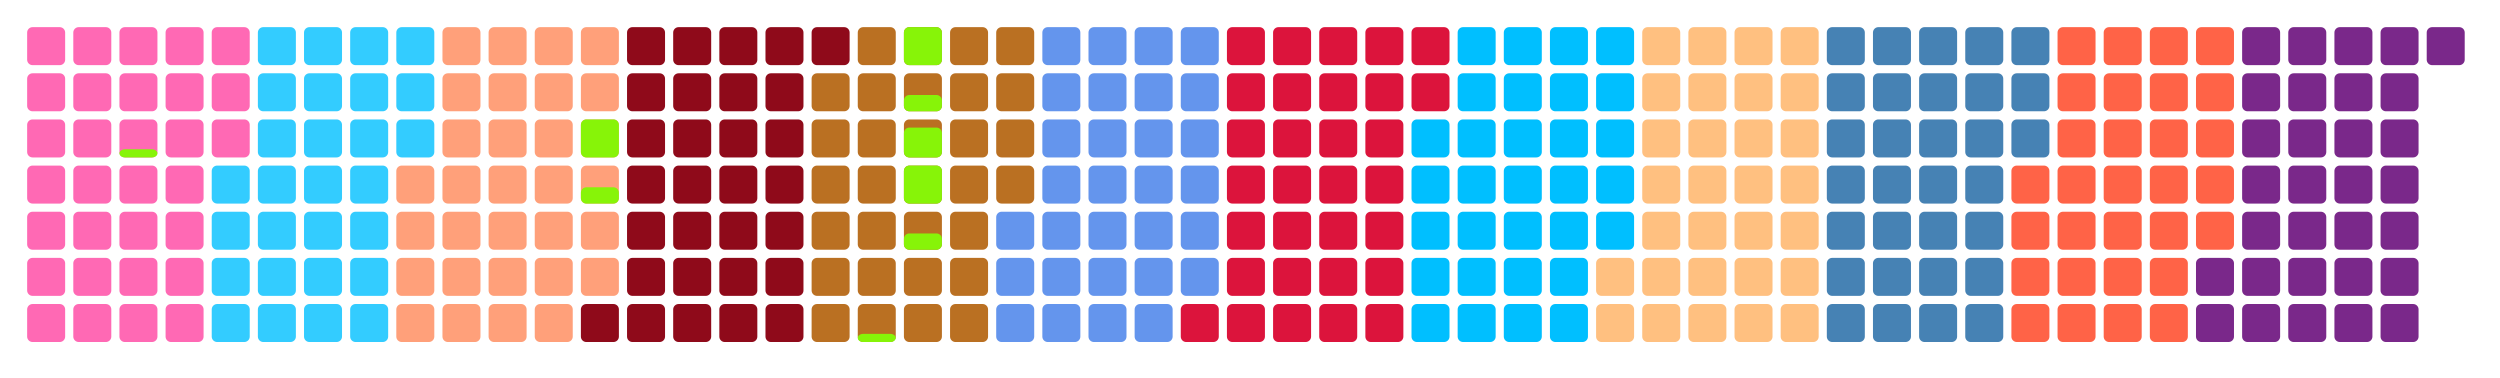
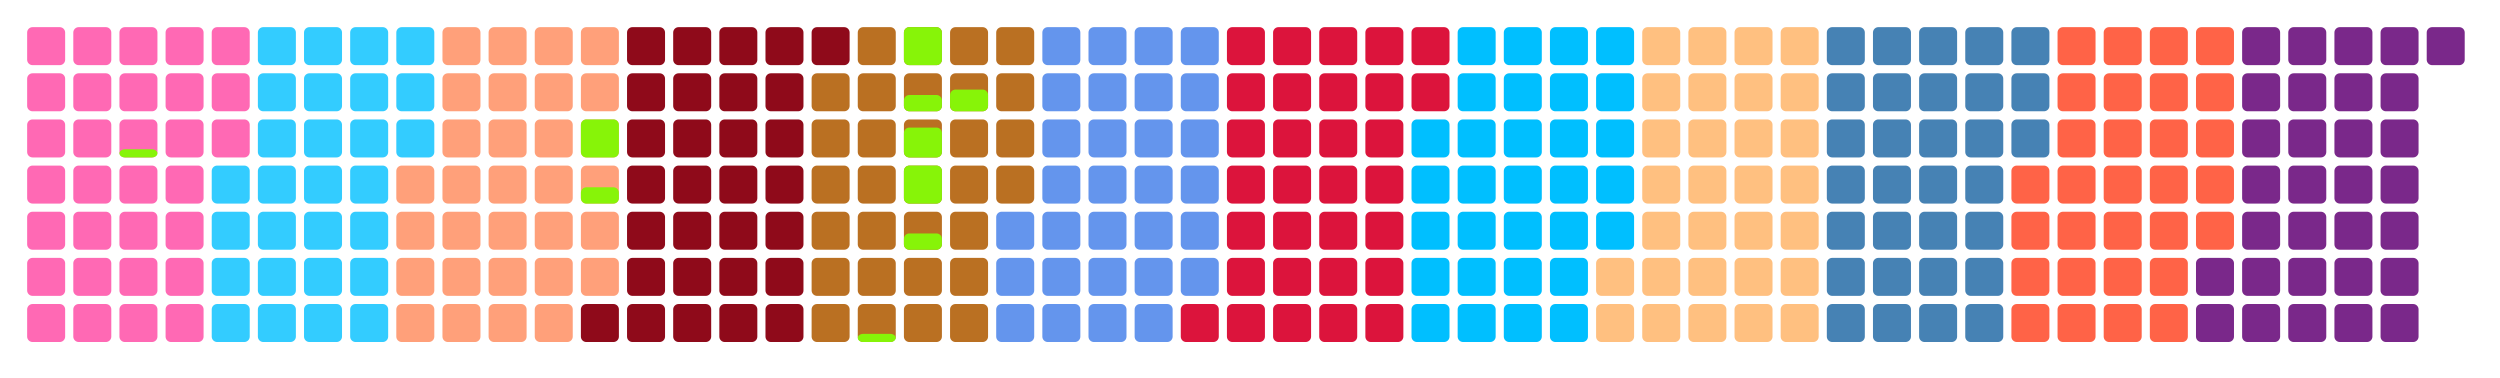
<svg xmlns="http://www.w3.org/2000/svg" width="921" height="139">
  <style>
    /* No background for transparency */
  </style>
  <g>
    <rect x="10" y="10" width="14" height="14" fill="#FF69B4" rx="2" ry="2" />
  </g>
  <g>
    <rect x="10" y="27" width="14" height="14" fill="#FF69B4" rx="2" ry="2" />
  </g>
  <g>
    <rect x="10" y="44" width="14" height="14" fill="#FF69B4" rx="2" ry="2" />
  </g>
  <g>
    <rect x="10" y="61" width="14" height="14" fill="#FF69B4" rx="2" ry="2" />
  </g>
  <g>
    <rect x="10" y="78" width="14" height="14" fill="#FF69B4" rx="2" ry="2" />
  </g>
  <g>
    <rect x="10" y="95" width="14" height="14" fill="#FF69B4" rx="2" ry="2" />
  </g>
  <g>
    <rect x="10" y="112" width="14" height="14" fill="#FF69B4" rx="2" ry="2" />
  </g>
  <g>
    <rect x="27" y="10" width="14" height="14" fill="#FF69B4" rx="2" ry="2" />
  </g>
  <g>
    <rect x="27" y="27" width="14" height="14" fill="#FF69B4" rx="2" ry="2" />
  </g>
  <g>
    <rect x="27" y="44" width="14" height="14" fill="#FF69B4" rx="2" ry="2" />
  </g>
  <g>
    <rect x="27" y="61" width="14" height="14" fill="#FF69B4" rx="2" ry="2" />
  </g>
  <g>
    <rect x="27" y="78" width="14" height="14" fill="#FF69B4" rx="2" ry="2" />
  </g>
  <g>
    <rect x="27" y="95" width="14" height="14" fill="#FF69B4" rx="2" ry="2" />
  </g>
  <g>
    <rect x="27" y="112" width="14" height="14" fill="#FF69B4" rx="2" ry="2" />
  </g>
  <g>
    <rect x="44" y="10" width="14" height="14" fill="#FF69B4" rx="2" ry="2" />
  </g>
  <g>
    <rect x="44" y="27" width="14" height="14" fill="#FF69B4" rx="2" ry="2" />
  </g>
  <g>
    <rect x="44" y="44" width="14" height="14" fill="#FF69B4" rx="2" ry="2" />
    <rect x="44" y="55" width="14" height="3" fill="#87f408" rx="2" ry="2" />
  </g>
  <g>
    <rect x="44" y="61" width="14" height="14" fill="#FF69B4" rx="2" ry="2" />
  </g>
  <g>
    <rect x="44" y="78" width="14" height="14" fill="#FF69B4" rx="2" ry="2" />
  </g>
  <g>
    <rect x="44" y="95" width="14" height="14" fill="#FF69B4" rx="2" ry="2" />
  </g>
  <g>
    <rect x="44" y="112" width="14" height="14" fill="#FF69B4" rx="2" ry="2" />
  </g>
  <g>
    <rect x="61" y="10" width="14" height="14" fill="#FF69B4" rx="2" ry="2" />
  </g>
  <g>
    <rect x="61" y="27" width="14" height="14" fill="#FF69B4" rx="2" ry="2" />
  </g>
  <g>
    <rect x="61" y="44" width="14" height="14" fill="#FF69B4" rx="2" ry="2" />
  </g>
  <g>
    <rect x="61" y="61" width="14" height="14" fill="#FF69B4" rx="2" ry="2" />
  </g>
  <g>
    <rect x="61" y="78" width="14" height="14" fill="#FF69B4" rx="2" ry="2" />
  </g>
  <g>
    <rect x="61" y="95" width="14" height="14" fill="#FF69B4" rx="2" ry="2" />
  </g>
  <g>
    <rect x="61" y="112" width="14" height="14" fill="#FF69B4" rx="2" ry="2" />
  </g>
  <g>
    <rect x="78" y="10" width="14" height="14" fill="#FF69B4" rx="2" ry="2" />
  </g>
  <g>
    <rect x="78" y="27" width="14" height="14" fill="#FF69B4" rx="2" ry="2" />
  </g>
  <g>
    <rect x="78" y="44" width="14" height="14" fill="#FF69B4" rx="2" ry="2" />
  </g>
  <g>
    <rect x="78" y="61" width="14" height="14" fill="#33CCFF" rx="2" ry="2" />
  </g>
  <g>
    <rect x="78" y="78" width="14" height="14" fill="#33CCFF" rx="2" ry="2" />
  </g>
  <g>
    <rect x="78" y="95" width="14" height="14" fill="#33CCFF" rx="2" ry="2" />
  </g>
  <g>
    <rect x="78" y="112" width="14" height="14" fill="#33CCFF" rx="2" ry="2" />
  </g>
  <g>
    <rect x="95" y="10" width="14" height="14" fill="#33CCFF" rx="2" ry="2" />
  </g>
  <g>
    <rect x="95" y="27" width="14" height="14" fill="#33CCFF" rx="2" ry="2" />
  </g>
  <g>
    <rect x="95" y="44" width="14" height="14" fill="#33CCFF" rx="2" ry="2" />
  </g>
  <g>
    <rect x="95" y="61" width="14" height="14" fill="#33CCFF" rx="2" ry="2" />
  </g>
  <g>
    <rect x="95" y="78" width="14" height="14" fill="#33CCFF" rx="2" ry="2" />
  </g>
  <g>
    <rect x="95" y="95" width="14" height="14" fill="#33CCFF" rx="2" ry="2" />
  </g>
  <g>
    <rect x="95" y="112" width="14" height="14" fill="#33CCFF" rx="2" ry="2" />
  </g>
  <g>
    <rect x="112" y="10" width="14" height="14" fill="#33CCFF" rx="2" ry="2" />
  </g>
  <g>
    <rect x="112" y="27" width="14" height="14" fill="#33CCFF" rx="2" ry="2" />
  </g>
  <g>
    <rect x="112" y="44" width="14" height="14" fill="#33CCFF" rx="2" ry="2" />
  </g>
  <g>
    <rect x="112" y="61" width="14" height="14" fill="#33CCFF" rx="2" ry="2" />
  </g>
  <g>
    <rect x="112" y="78" width="14" height="14" fill="#33CCFF" rx="2" ry="2" />
  </g>
  <g>
    <rect x="112" y="95" width="14" height="14" fill="#33CCFF" rx="2" ry="2" />
  </g>
  <g>
    <rect x="112" y="112" width="14" height="14" fill="#33CCFF" rx="2" ry="2" />
  </g>
  <g>
    <rect x="129" y="10" width="14" height="14" fill="#33CCFF" rx="2" ry="2" />
  </g>
  <g>
    <rect x="129" y="27" width="14" height="14" fill="#33CCFF" rx="2" ry="2" />
  </g>
  <g>
    <rect x="129" y="44" width="14" height="14" fill="#33CCFF" rx="2" ry="2" />
  </g>
  <g>
    <rect x="129" y="61" width="14" height="14" fill="#33CCFF" rx="2" ry="2" />
  </g>
  <g>
    <rect x="129" y="78" width="14" height="14" fill="#33CCFF" rx="2" ry="2" />
  </g>
  <g>
    <rect x="129" y="95" width="14" height="14" fill="#33CCFF" rx="2" ry="2" />
  </g>
  <g>
    <rect x="129" y="112" width="14" height="14" fill="#33CCFF" rx="2" ry="2" />
  </g>
  <g>
    <rect x="146" y="10" width="14" height="14" fill="#33CCFF" rx="2" ry="2" />
  </g>
  <g>
    <rect x="146" y="27" width="14" height="14" fill="#33CCFF" rx="2" ry="2" />
  </g>
  <g>
    <rect x="146" y="44" width="14" height="14" fill="#33CCFF" rx="2" ry="2" />
  </g>
  <g>
    <rect x="146" y="61" width="14" height="14" fill="#FFA07A" rx="2" ry="2" />
  </g>
  <g>
    <rect x="146" y="78" width="14" height="14" fill="#FFA07A" rx="2" ry="2" />
  </g>
  <g>
    <rect x="146" y="95" width="14" height="14" fill="#FFA07A" rx="2" ry="2" />
  </g>
  <g>
    <rect x="146" y="112" width="14" height="14" fill="#FFA07A" rx="2" ry="2" />
  </g>
  <g>
    <rect x="163" y="10" width="14" height="14" fill="#FFA07A" rx="2" ry="2" />
  </g>
  <g>
    <rect x="163" y="27" width="14" height="14" fill="#FFA07A" rx="2" ry="2" />
  </g>
  <g>
    <rect x="163" y="44" width="14" height="14" fill="#FFA07A" rx="2" ry="2" />
  </g>
  <g>
    <rect x="163" y="61" width="14" height="14" fill="#FFA07A" rx="2" ry="2" />
  </g>
  <g>
    <rect x="163" y="78" width="14" height="14" fill="#FFA07A" rx="2" ry="2" />
  </g>
  <g>
    <rect x="163" y="95" width="14" height="14" fill="#FFA07A" rx="2" ry="2" />
  </g>
  <g>
    <rect x="163" y="112" width="14" height="14" fill="#FFA07A" rx="2" ry="2" />
  </g>
  <g>
    <rect x="180" y="10" width="14" height="14" fill="#FFA07A" rx="2" ry="2" />
  </g>
  <g>
    <rect x="180" y="27" width="14" height="14" fill="#FFA07A" rx="2" ry="2" />
  </g>
  <g>
    <rect x="180" y="44" width="14" height="14" fill="#FFA07A" rx="2" ry="2" />
  </g>
  <g>
    <rect x="180" y="61" width="14" height="14" fill="#FFA07A" rx="2" ry="2" />
  </g>
  <g>
    <rect x="180" y="78" width="14" height="14" fill="#FFA07A" rx="2" ry="2" />
  </g>
  <g>
    <rect x="180" y="95" width="14" height="14" fill="#FFA07A" rx="2" ry="2" />
  </g>
  <g>
    <rect x="180" y="112" width="14" height="14" fill="#FFA07A" rx="2" ry="2" />
  </g>
  <g>
    <rect x="197" y="10" width="14" height="14" fill="#FFA07A" rx="2" ry="2" />
  </g>
  <g>
    <rect x="197" y="27" width="14" height="14" fill="#FFA07A" rx="2" ry="2" />
  </g>
  <g>
    <rect x="197" y="44" width="14" height="14" fill="#FFA07A" rx="2" ry="2" />
  </g>
  <g>
    <rect x="197" y="61" width="14" height="14" fill="#FFA07A" rx="2" ry="2" />
  </g>
  <g>
    <rect x="197" y="78" width="14" height="14" fill="#FFA07A" rx="2" ry="2" />
  </g>
  <g>
    <rect x="197" y="95" width="14" height="14" fill="#FFA07A" rx="2" ry="2" />
  </g>
  <g>
    <rect x="197" y="112" width="14" height="14" fill="#FFA07A" rx="2" ry="2" />
  </g>
  <g>
    <rect x="214" y="10" width="14" height="14" fill="#FFA07A" rx="2" ry="2" />
  </g>
  <g>
    <rect x="214" y="27" width="14" height="14" fill="#FFA07A" rx="2" ry="2" />
  </g>
  <g>
    <rect x="214" y="44" width="14" height="14" fill="#FFA07A" rx="2" ry="2" />
    <rect x="214" y="44" width="14" height="14" fill="#87f408" rx="2" ry="2" />
  </g>
  <g>
    <rect x="214" y="61" width="14" height="14" fill="#FFA07A" rx="2" ry="2" />
    <rect x="214" y="69" width="14" height="6" fill="#87f408" rx="2" ry="2" />
  </g>
  <g>
    <rect x="214" y="78" width="14" height="14" fill="#FFA07A" rx="2" ry="2" />
  </g>
  <g>
    <rect x="214" y="95" width="14" height="14" fill="#FFA07A" rx="2" ry="2" />
  </g>
  <g>
    <rect x="214" y="112" width="14" height="14" fill="#8F0A1A" rx="2" ry="2" />
  </g>
  <g>
    <rect x="231" y="10" width="14" height="14" fill="#8F0A1A" rx="2" ry="2" />
  </g>
  <g>
    <rect x="231" y="27" width="14" height="14" fill="#8F0A1A" rx="2" ry="2" />
  </g>
  <g>
    <rect x="231" y="44" width="14" height="14" fill="#8F0A1A" rx="2" ry="2" />
  </g>
  <g>
    <rect x="231" y="61" width="14" height="14" fill="#8F0A1A" rx="2" ry="2" />
  </g>
  <g>
    <rect x="231" y="78" width="14" height="14" fill="#8F0A1A" rx="2" ry="2" />
  </g>
  <g>
    <rect x="231" y="95" width="14" height="14" fill="#8F0A1A" rx="2" ry="2" />
  </g>
  <g>
    <rect x="231" y="112" width="14" height="14" fill="#8F0A1A" rx="2" ry="2" />
  </g>
  <g>
    <rect x="248" y="10" width="14" height="14" fill="#8F0A1A" rx="2" ry="2" />
  </g>
  <g>
    <rect x="248" y="27" width="14" height="14" fill="#8F0A1A" rx="2" ry="2" />
  </g>
  <g>
    <rect x="248" y="44" width="14" height="14" fill="#8F0A1A" rx="2" ry="2" />
  </g>
  <g>
    <rect x="248" y="61" width="14" height="14" fill="#8F0A1A" rx="2" ry="2" />
  </g>
  <g>
    <rect x="248" y="78" width="14" height="14" fill="#8F0A1A" rx="2" ry="2" />
  </g>
  <g>
    <rect x="248" y="95" width="14" height="14" fill="#8F0A1A" rx="2" ry="2" />
  </g>
  <g>
    <rect x="248" y="112" width="14" height="14" fill="#8F0A1A" rx="2" ry="2" />
  </g>
  <g>
    <rect x="265" y="10" width="14" height="14" fill="#8F0A1A" rx="2" ry="2" />
  </g>
  <g>
    <rect x="265" y="27" width="14" height="14" fill="#8F0A1A" rx="2" ry="2" />
  </g>
  <g>
    <rect x="265" y="44" width="14" height="14" fill="#8F0A1A" rx="2" ry="2" />
  </g>
  <g>
    <rect x="265" y="61" width="14" height="14" fill="#8F0A1A" rx="2" ry="2" />
  </g>
  <g>
    <rect x="265" y="78" width="14" height="14" fill="#8F0A1A" rx="2" ry="2" />
  </g>
  <g>
    <rect x="265" y="95" width="14" height="14" fill="#8F0A1A" rx="2" ry="2" />
  </g>
  <g>
    <rect x="265" y="112" width="14" height="14" fill="#8F0A1A" rx="2" ry="2" />
  </g>
  <g>
    <rect x="282" y="10" width="14" height="14" fill="#8F0A1A" rx="2" ry="2" />
  </g>
  <g>
    <rect x="282" y="27" width="14" height="14" fill="#8F0A1A" rx="2" ry="2" />
  </g>
  <g>
    <rect x="282" y="44" width="14" height="14" fill="#8F0A1A" rx="2" ry="2" />
  </g>
  <g>
    <rect x="282" y="61" width="14" height="14" fill="#8F0A1A" rx="2" ry="2" />
  </g>
  <g>
    <rect x="282" y="78" width="14" height="14" fill="#8F0A1A" rx="2" ry="2" />
  </g>
  <g>
    <rect x="282" y="95" width="14" height="14" fill="#8F0A1A" rx="2" ry="2" />
  </g>
  <g>
    <rect x="282" y="112" width="14" height="14" fill="#8F0A1A" rx="2" ry="2" />
  </g>
  <g>
    <rect x="299" y="10" width="14" height="14" fill="#8F0A1A" rx="2" ry="2" />
  </g>
  <g>
    <rect x="299" y="27" width="14" height="14" fill="#ba7022" rx="2" ry="2" />
  </g>
  <g>
    <rect x="299" y="44" width="14" height="14" fill="#ba7022" rx="2" ry="2" />
  </g>
  <g>
    <rect x="299" y="61" width="14" height="14" fill="#ba7022" rx="2" ry="2" />
  </g>
  <g>
    <rect x="299" y="78" width="14" height="14" fill="#ba7022" rx="2" ry="2" />
  </g>
  <g>
    <rect x="299" y="95" width="14" height="14" fill="#ba7022" rx="2" ry="2" />
  </g>
  <g>
    <rect x="299" y="112" width="14" height="14" fill="#ba7022" rx="2" ry="2" />
  </g>
  <g>
    <rect x="316" y="10" width="14" height="14" fill="#ba7022" rx="2" ry="2" />
  </g>
  <g>
    <rect x="316" y="27" width="14" height="14" fill="#ba7022" rx="2" ry="2" />
  </g>
  <g>
    <rect x="316" y="44" width="14" height="14" fill="#ba7022" rx="2" ry="2" />
  </g>
  <g>
    <rect x="316" y="61" width="14" height="14" fill="#ba7022" rx="2" ry="2" />
  </g>
  <g>
    <rect x="316" y="78" width="14" height="14" fill="#ba7022" rx="2" ry="2" />
  </g>
  <g>
    <rect x="316" y="95" width="14" height="14" fill="#ba7022" rx="2" ry="2" />
  </g>
  <g>
    <rect x="316" y="112" width="14" height="14" fill="#ba7022" rx="2" ry="2" />
    <rect x="316" y="123" width="14" height="3" fill="#87f408" rx="2" ry="2" />
  </g>
  <g>
    <rect x="333" y="10" width="14" height="14" fill="#ba7022" rx="2" ry="2" />
    <rect x="333" y="10" width="14" height="14" fill="#87f408" rx="2" ry="2" />
  </g>
  <g>
    <rect x="333" y="27" width="14" height="14" fill="#ba7022" rx="2" ry="2" />
    <rect x="333" y="35" width="14" height="6" fill="#87f408" rx="2" ry="2" />
  </g>
  <g>
    <rect x="333" y="44" width="14" height="14" fill="#ba7022" rx="2" ry="2" />
    <rect x="333" y="47" width="14" height="11" fill="#87f408" rx="2" ry="2" />
  </g>
  <g>
    <rect x="333" y="61" width="14" height="14" fill="#ba7022" rx="2" ry="2" />
    <rect x="333" y="61" width="14" height="14" fill="#87f408" rx="2" ry="2" />
  </g>
  <g>
    <rect x="333" y="78" width="14" height="14" fill="#ba7022" rx="2" ry="2" />
    <rect x="333" y="86" width="14" height="6" fill="#87f408" rx="2" ry="2" />
  </g>
  <g>
    <rect x="333" y="95" width="14" height="14" fill="#ba7022" rx="2" ry="2" />
  </g>
  <g>
    <rect x="333" y="112" width="14" height="14" fill="#ba7022" rx="2" ry="2" />
  </g>
  <g>
    <rect x="350" y="10" width="14" height="14" fill="#ba7022" rx="2" ry="2" />
  </g>
  <g>
    <rect x="350" y="27" width="14" height="14" fill="#ba7022" rx="2" ry="2" />
+     <rect x="350" y="33" width="14" height="8" fill="#87f408" rx="2" ry="2" />
  </g>
  <g>
    <rect x="350" y="44" width="14" height="14" fill="#ba7022" rx="2" ry="2" />
  </g>
  <g>
    <rect x="350" y="61" width="14" height="14" fill="#ba7022" rx="2" ry="2" />
  </g>
  <g>
    <rect x="350" y="78" width="14" height="14" fill="#ba7022" rx="2" ry="2" />
  </g>
  <g>
    <rect x="350" y="95" width="14" height="14" fill="#ba7022" rx="2" ry="2" />
  </g>
  <g>
    <rect x="350" y="112" width="14" height="14" fill="#ba7022" rx="2" ry="2" />
  </g>
  <g>
    <rect x="367" y="10" width="14" height="14" fill="#ba7022" rx="2" ry="2" />
  </g>
  <g>
    <rect x="367" y="27" width="14" height="14" fill="#ba7022" rx="2" ry="2" />
  </g>
  <g>
    <rect x="367" y="44" width="14" height="14" fill="#ba7022" rx="2" ry="2" />
  </g>
  <g>
    <rect x="367" y="61" width="14" height="14" fill="#ba7022" rx="2" ry="2" />
  </g>
  <g>
    <rect x="367" y="78" width="14" height="14" fill="#6495ED" rx="2" ry="2" />
  </g>
  <g>
    <rect x="367" y="95" width="14" height="14" fill="#6495ED" rx="2" ry="2" />
  </g>
  <g>
    <rect x="367" y="112" width="14" height="14" fill="#6495ED" rx="2" ry="2" />
  </g>
  <g>
    <rect x="384" y="10" width="14" height="14" fill="#6495ED" rx="2" ry="2" />
  </g>
  <g>
    <rect x="384" y="27" width="14" height="14" fill="#6495ED" rx="2" ry="2" />
  </g>
  <g>
    <rect x="384" y="44" width="14" height="14" fill="#6495ED" rx="2" ry="2" />
  </g>
  <g>
    <rect x="384" y="61" width="14" height="14" fill="#6495ED" rx="2" ry="2" />
  </g>
  <g>
    <rect x="384" y="78" width="14" height="14" fill="#6495ED" rx="2" ry="2" />
  </g>
  <g>
    <rect x="384" y="95" width="14" height="14" fill="#6495ED" rx="2" ry="2" />
  </g>
  <g>
    <rect x="384" y="112" width="14" height="14" fill="#6495ED" rx="2" ry="2" />
  </g>
  <g>
    <rect x="401" y="10" width="14" height="14" fill="#6495ED" rx="2" ry="2" />
  </g>
  <g>
    <rect x="401" y="27" width="14" height="14" fill="#6495ED" rx="2" ry="2" />
  </g>
  <g>
    <rect x="401" y="44" width="14" height="14" fill="#6495ED" rx="2" ry="2" />
  </g>
  <g>
    <rect x="401" y="61" width="14" height="14" fill="#6495ED" rx="2" ry="2" />
  </g>
  <g>
    <rect x="401" y="78" width="14" height="14" fill="#6495ED" rx="2" ry="2" />
  </g>
  <g>
    <rect x="401" y="95" width="14" height="14" fill="#6495ED" rx="2" ry="2" />
  </g>
  <g>
    <rect x="401" y="112" width="14" height="14" fill="#6495ED" rx="2" ry="2" />
  </g>
  <g>
    <rect x="418" y="10" width="14" height="14" fill="#6495ED" rx="2" ry="2" />
  </g>
  <g>
    <rect x="418" y="27" width="14" height="14" fill="#6495ED" rx="2" ry="2" />
  </g>
  <g>
    <rect x="418" y="44" width="14" height="14" fill="#6495ED" rx="2" ry="2" />
  </g>
  <g>
    <rect x="418" y="61" width="14" height="14" fill="#6495ED" rx="2" ry="2" />
  </g>
  <g>
    <rect x="418" y="78" width="14" height="14" fill="#6495ED" rx="2" ry="2" />
  </g>
  <g>
    <rect x="418" y="95" width="14" height="14" fill="#6495ED" rx="2" ry="2" />
  </g>
  <g>
    <rect x="418" y="112" width="14" height="14" fill="#6495ED" rx="2" ry="2" />
  </g>
  <g>
    <rect x="435" y="10" width="14" height="14" fill="#6495ED" rx="2" ry="2" />
  </g>
  <g>
    <rect x="435" y="27" width="14" height="14" fill="#6495ED" rx="2" ry="2" />
  </g>
  <g>
    <rect x="435" y="44" width="14" height="14" fill="#6495ED" rx="2" ry="2" />
  </g>
  <g>
    <rect x="435" y="61" width="14" height="14" fill="#6495ED" rx="2" ry="2" />
  </g>
  <g>
    <rect x="435" y="78" width="14" height="14" fill="#6495ED" rx="2" ry="2" />
  </g>
  <g>
    <rect x="435" y="95" width="14" height="14" fill="#6495ED" rx="2" ry="2" />
  </g>
  <g>
    <rect x="435" y="112" width="14" height="14" fill="#DC143C" rx="2" ry="2" />
  </g>
  <g>
    <rect x="452" y="10" width="14" height="14" fill="#DC143C" rx="2" ry="2" />
  </g>
  <g>
    <rect x="452" y="27" width="14" height="14" fill="#DC143C" rx="2" ry="2" />
  </g>
  <g>
    <rect x="452" y="44" width="14" height="14" fill="#DC143C" rx="2" ry="2" />
  </g>
  <g>
    <rect x="452" y="61" width="14" height="14" fill="#DC143C" rx="2" ry="2" />
  </g>
  <g>
    <rect x="452" y="78" width="14" height="14" fill="#DC143C" rx="2" ry="2" />
  </g>
  <g>
    <rect x="452" y="95" width="14" height="14" fill="#DC143C" rx="2" ry="2" />
  </g>
  <g>
    <rect x="452" y="112" width="14" height="14" fill="#DC143C" rx="2" ry="2" />
  </g>
  <g>
    <rect x="469" y="10" width="14" height="14" fill="#DC143C" rx="2" ry="2" />
  </g>
  <g>
    <rect x="469" y="27" width="14" height="14" fill="#DC143C" rx="2" ry="2" />
  </g>
  <g>
    <rect x="469" y="44" width="14" height="14" fill="#DC143C" rx="2" ry="2" />
  </g>
  <g>
    <rect x="469" y="61" width="14" height="14" fill="#DC143C" rx="2" ry="2" />
  </g>
  <g>
    <rect x="469" y="78" width="14" height="14" fill="#DC143C" rx="2" ry="2" />
  </g>
  <g>
    <rect x="469" y="95" width="14" height="14" fill="#DC143C" rx="2" ry="2" />
  </g>
  <g>
    <rect x="469" y="112" width="14" height="14" fill="#DC143C" rx="2" ry="2" />
  </g>
  <g>
    <rect x="486" y="10" width="14" height="14" fill="#DC143C" rx="2" ry="2" />
  </g>
  <g>
    <rect x="486" y="27" width="14" height="14" fill="#DC143C" rx="2" ry="2" />
  </g>
  <g>
    <rect x="486" y="44" width="14" height="14" fill="#DC143C" rx="2" ry="2" />
  </g>
  <g>
    <rect x="486" y="61" width="14" height="14" fill="#DC143C" rx="2" ry="2" />
  </g>
  <g>
    <rect x="486" y="78" width="14" height="14" fill="#DC143C" rx="2" ry="2" />
  </g>
  <g>
    <rect x="486" y="95" width="14" height="14" fill="#DC143C" rx="2" ry="2" />
  </g>
  <g>
    <rect x="486" y="112" width="14" height="14" fill="#DC143C" rx="2" ry="2" />
  </g>
  <g>
    <rect x="503" y="10" width="14" height="14" fill="#DC143C" rx="2" ry="2" />
  </g>
  <g>
    <rect x="503" y="27" width="14" height="14" fill="#DC143C" rx="2" ry="2" />
  </g>
  <g>
    <rect x="503" y="44" width="14" height="14" fill="#DC143C" rx="2" ry="2" />
  </g>
  <g>
    <rect x="503" y="61" width="14" height="14" fill="#DC143C" rx="2" ry="2" />
  </g>
  <g>
    <rect x="503" y="78" width="14" height="14" fill="#DC143C" rx="2" ry="2" />
  </g>
  <g>
    <rect x="503" y="95" width="14" height="14" fill="#DC143C" rx="2" ry="2" />
  </g>
  <g>
    <rect x="503" y="112" width="14" height="14" fill="#DC143C" rx="2" ry="2" />
  </g>
  <g>
    <rect x="520" y="10" width="14" height="14" fill="#DC143C" rx="2" ry="2" />
  </g>
  <g>
    <rect x="520" y="27" width="14" height="14" fill="#DC143C" rx="2" ry="2" />
  </g>
  <g>
    <rect x="520" y="44" width="14" height="14" fill="#00BFFF" rx="2" ry="2" />
  </g>
  <g>
    <rect x="520" y="61" width="14" height="14" fill="#00BFFF" rx="2" ry="2" />
  </g>
  <g>
    <rect x="520" y="78" width="14" height="14" fill="#00BFFF" rx="2" ry="2" />
  </g>
  <g>
    <rect x="520" y="95" width="14" height="14" fill="#00BFFF" rx="2" ry="2" />
  </g>
  <g>
    <rect x="520" y="112" width="14" height="14" fill="#00BFFF" rx="2" ry="2" />
  </g>
  <g>
    <rect x="537" y="10" width="14" height="14" fill="#00BFFF" rx="2" ry="2" />
  </g>
  <g>
    <rect x="537" y="27" width="14" height="14" fill="#00BFFF" rx="2" ry="2" />
  </g>
  <g>
    <rect x="537" y="44" width="14" height="14" fill="#00BFFF" rx="2" ry="2" />
  </g>
  <g>
    <rect x="537" y="61" width="14" height="14" fill="#00BFFF" rx="2" ry="2" />
  </g>
  <g>
    <rect x="537" y="78" width="14" height="14" fill="#00BFFF" rx="2" ry="2" />
  </g>
  <g>
    <rect x="537" y="95" width="14" height="14" fill="#00BFFF" rx="2" ry="2" />
  </g>
  <g>
    <rect x="537" y="112" width="14" height="14" fill="#00BFFF" rx="2" ry="2" />
  </g>
  <g>
    <rect x="554" y="10" width="14" height="14" fill="#00BFFF" rx="2" ry="2" />
  </g>
  <g>
    <rect x="554" y="27" width="14" height="14" fill="#00BFFF" rx="2" ry="2" />
  </g>
  <g>
    <rect x="554" y="44" width="14" height="14" fill="#00BFFF" rx="2" ry="2" />
  </g>
  <g>
    <rect x="554" y="61" width="14" height="14" fill="#00BFFF" rx="2" ry="2" />
  </g>
  <g>
    <rect x="554" y="78" width="14" height="14" fill="#00BFFF" rx="2" ry="2" />
  </g>
  <g>
    <rect x="554" y="95" width="14" height="14" fill="#00BFFF" rx="2" ry="2" />
  </g>
  <g>
    <rect x="554" y="112" width="14" height="14" fill="#00BFFF" rx="2" ry="2" />
  </g>
  <g>
    <rect x="571" y="10" width="14" height="14" fill="#00BFFF" rx="2" ry="2" />
  </g>
  <g>
    <rect x="571" y="27" width="14" height="14" fill="#00BFFF" rx="2" ry="2" />
  </g>
  <g>
    <rect x="571" y="44" width="14" height="14" fill="#00BFFF" rx="2" ry="2" />
  </g>
  <g>
    <rect x="571" y="61" width="14" height="14" fill="#00BFFF" rx="2" ry="2" />
  </g>
  <g>
    <rect x="571" y="78" width="14" height="14" fill="#00BFFF" rx="2" ry="2" />
  </g>
  <g>
    <rect x="571" y="95" width="14" height="14" fill="#00BFFF" rx="2" ry="2" />
  </g>
  <g>
    <rect x="571" y="112" width="14" height="14" fill="#00BFFF" rx="2" ry="2" />
  </g>
  <g>
    <rect x="588" y="10" width="14" height="14" fill="#00BFFF" rx="2" ry="2" />
  </g>
  <g>
    <rect x="588" y="27" width="14" height="14" fill="#00BFFF" rx="2" ry="2" />
  </g>
  <g>
    <rect x="588" y="44" width="14" height="14" fill="#00BFFF" rx="2" ry="2" />
  </g>
  <g>
    <rect x="588" y="61" width="14" height="14" fill="#00BFFF" rx="2" ry="2" />
  </g>
  <g>
    <rect x="588" y="78" width="14" height="14" fill="#00BFFF" rx="2" ry="2" />
  </g>
  <g>
    <rect x="588" y="95" width="14" height="14" fill="#FFC080" rx="2" ry="2" />
  </g>
  <g>
    <rect x="588" y="112" width="14" height="14" fill="#FFC080" rx="2" ry="2" />
  </g>
  <g>
    <rect x="605" y="10" width="14" height="14" fill="#FFC080" rx="2" ry="2" />
  </g>
  <g>
    <rect x="605" y="27" width="14" height="14" fill="#FFC080" rx="2" ry="2" />
  </g>
  <g>
    <rect x="605" y="44" width="14" height="14" fill="#FFC080" rx="2" ry="2" />
  </g>
  <g>
    <rect x="605" y="61" width="14" height="14" fill="#FFC080" rx="2" ry="2" />
  </g>
  <g>
    <rect x="605" y="78" width="14" height="14" fill="#FFC080" rx="2" ry="2" />
  </g>
  <g>
    <rect x="605" y="95" width="14" height="14" fill="#FFC080" rx="2" ry="2" />
  </g>
  <g>
    <rect x="605" y="112" width="14" height="14" fill="#FFC080" rx="2" ry="2" />
  </g>
  <g>
    <rect x="622" y="10" width="14" height="14" fill="#FFC080" rx="2" ry="2" />
  </g>
  <g>
    <rect x="622" y="27" width="14" height="14" fill="#FFC080" rx="2" ry="2" />
  </g>
  <g>
    <rect x="622" y="44" width="14" height="14" fill="#FFC080" rx="2" ry="2" />
  </g>
  <g>
    <rect x="622" y="61" width="14" height="14" fill="#FFC080" rx="2" ry="2" />
  </g>
  <g>
    <rect x="622" y="78" width="14" height="14" fill="#FFC080" rx="2" ry="2" />
  </g>
  <g>
    <rect x="622" y="95" width="14" height="14" fill="#FFC080" rx="2" ry="2" />
  </g>
  <g>
    <rect x="622" y="112" width="14" height="14" fill="#FFC080" rx="2" ry="2" />
  </g>
  <g>
    <rect x="639" y="10" width="14" height="14" fill="#FFC080" rx="2" ry="2" />
  </g>
  <g>
    <rect x="639" y="27" width="14" height="14" fill="#FFC080" rx="2" ry="2" />
  </g>
  <g>
    <rect x="639" y="44" width="14" height="14" fill="#FFC080" rx="2" ry="2" />
  </g>
  <g>
    <rect x="639" y="61" width="14" height="14" fill="#FFC080" rx="2" ry="2" />
  </g>
  <g>
    <rect x="639" y="78" width="14" height="14" fill="#FFC080" rx="2" ry="2" />
  </g>
  <g>
    <rect x="639" y="95" width="14" height="14" fill="#FFC080" rx="2" ry="2" />
  </g>
  <g>
    <rect x="639" y="112" width="14" height="14" fill="#FFC080" rx="2" ry="2" />
  </g>
  <g>
    <rect x="656" y="10" width="14" height="14" fill="#FFC080" rx="2" ry="2" />
  </g>
  <g>
    <rect x="656" y="27" width="14" height="14" fill="#FFC080" rx="2" ry="2" />
  </g>
  <g>
    <rect x="656" y="44" width="14" height="14" fill="#FFC080" rx="2" ry="2" />
  </g>
  <g>
    <rect x="656" y="61" width="14" height="14" fill="#FFC080" rx="2" ry="2" />
  </g>
  <g>
    <rect x="656" y="78" width="14" height="14" fill="#FFC080" rx="2" ry="2" />
  </g>
  <g>
    <rect x="656" y="95" width="14" height="14" fill="#FFC080" rx="2" ry="2" />
  </g>
  <g>
    <rect x="656" y="112" width="14" height="14" fill="#FFC080" rx="2" ry="2" />
  </g>
  <g>
    <rect x="673" y="10" width="14" height="14" fill="#4682B4" rx="2" ry="2" />
  </g>
  <g>
    <rect x="673" y="27" width="14" height="14" fill="#4682B4" rx="2" ry="2" />
  </g>
  <g>
    <rect x="673" y="44" width="14" height="14" fill="#4682B4" rx="2" ry="2" />
  </g>
  <g>
    <rect x="673" y="61" width="14" height="14" fill="#4682B4" rx="2" ry="2" />
  </g>
  <g>
    <rect x="673" y="78" width="14" height="14" fill="#4682B4" rx="2" ry="2" />
  </g>
  <g>
    <rect x="673" y="95" width="14" height="14" fill="#4682B4" rx="2" ry="2" />
  </g>
  <g>
    <rect x="673" y="112" width="14" height="14" fill="#4682B4" rx="2" ry="2" />
  </g>
  <g>
    <rect x="690" y="10" width="14" height="14" fill="#4682B4" rx="2" ry="2" />
  </g>
  <g>
    <rect x="690" y="27" width="14" height="14" fill="#4682B4" rx="2" ry="2" />
  </g>
  <g>
    <rect x="690" y="44" width="14" height="14" fill="#4682B4" rx="2" ry="2" />
  </g>
  <g>
    <rect x="690" y="61" width="14" height="14" fill="#4682B4" rx="2" ry="2" />
  </g>
  <g>
    <rect x="690" y="78" width="14" height="14" fill="#4682B4" rx="2" ry="2" />
  </g>
  <g>
    <rect x="690" y="95" width="14" height="14" fill="#4682B4" rx="2" ry="2" />
  </g>
  <g>
    <rect x="690" y="112" width="14" height="14" fill="#4682B4" rx="2" ry="2" />
  </g>
  <g>
    <rect x="707" y="10" width="14" height="14" fill="#4682B4" rx="2" ry="2" />
  </g>
  <g>
    <rect x="707" y="27" width="14" height="14" fill="#4682B4" rx="2" ry="2" />
  </g>
  <g>
    <rect x="707" y="44" width="14" height="14" fill="#4682B4" rx="2" ry="2" />
  </g>
  <g>
    <rect x="707" y="61" width="14" height="14" fill="#4682B4" rx="2" ry="2" />
  </g>
  <g>
    <rect x="707" y="78" width="14" height="14" fill="#4682B4" rx="2" ry="2" />
  </g>
  <g>
    <rect x="707" y="95" width="14" height="14" fill="#4682B4" rx="2" ry="2" />
  </g>
  <g>
    <rect x="707" y="112" width="14" height="14" fill="#4682B4" rx="2" ry="2" />
  </g>
  <g>
    <rect x="724" y="10" width="14" height="14" fill="#4682B4" rx="2" ry="2" />
  </g>
  <g>
    <rect x="724" y="27" width="14" height="14" fill="#4682B4" rx="2" ry="2" />
  </g>
  <g>
    <rect x="724" y="44" width="14" height="14" fill="#4682B4" rx="2" ry="2" />
  </g>
  <g>
    <rect x="724" y="61" width="14" height="14" fill="#4682B4" rx="2" ry="2" />
  </g>
  <g>
    <rect x="724" y="78" width="14" height="14" fill="#4682B4" rx="2" ry="2" />
  </g>
  <g>
    <rect x="724" y="95" width="14" height="14" fill="#4682B4" rx="2" ry="2" />
  </g>
  <g>
    <rect x="724" y="112" width="14" height="14" fill="#4682B4" rx="2" ry="2" />
  </g>
  <g>
    <rect x="741" y="10" width="14" height="14" fill="#4682B4" rx="2" ry="2" />
  </g>
  <g>
    <rect x="741" y="27" width="14" height="14" fill="#4682B4" rx="2" ry="2" />
  </g>
  <g>
    <rect x="741" y="44" width="14" height="14" fill="#4682B4" rx="2" ry="2" />
  </g>
  <g>
    <rect x="741" y="61" width="14" height="14" fill="#FF6347" rx="2" ry="2" />
  </g>
  <g>
    <rect x="741" y="78" width="14" height="14" fill="#FF6347" rx="2" ry="2" />
  </g>
  <g>
    <rect x="741" y="95" width="14" height="14" fill="#FF6347" rx="2" ry="2" />
  </g>
  <g>
    <rect x="741" y="112" width="14" height="14" fill="#FF6347" rx="2" ry="2" />
  </g>
  <g>
    <rect x="758" y="10" width="14" height="14" fill="#FF6347" rx="2" ry="2" />
  </g>
  <g>
    <rect x="758" y="27" width="14" height="14" fill="#FF6347" rx="2" ry="2" />
  </g>
  <g>
    <rect x="758" y="44" width="14" height="14" fill="#FF6347" rx="2" ry="2" />
  </g>
  <g>
    <rect x="758" y="61" width="14" height="14" fill="#FF6347" rx="2" ry="2" />
  </g>
  <g>
    <rect x="758" y="78" width="14" height="14" fill="#FF6347" rx="2" ry="2" />
  </g>
  <g>
    <rect x="758" y="95" width="14" height="14" fill="#FF6347" rx="2" ry="2" />
  </g>
  <g>
    <rect x="758" y="112" width="14" height="14" fill="#FF6347" rx="2" ry="2" />
  </g>
  <g>
    <rect x="775" y="10" width="14" height="14" fill="#FF6347" rx="2" ry="2" />
  </g>
  <g>
    <rect x="775" y="27" width="14" height="14" fill="#FF6347" rx="2" ry="2" />
  </g>
  <g>
    <rect x="775" y="44" width="14" height="14" fill="#FF6347" rx="2" ry="2" />
  </g>
  <g>
    <rect x="775" y="61" width="14" height="14" fill="#FF6347" rx="2" ry="2" />
  </g>
  <g>
    <rect x="775" y="78" width="14" height="14" fill="#FF6347" rx="2" ry="2" />
  </g>
  <g>
    <rect x="775" y="95" width="14" height="14" fill="#FF6347" rx="2" ry="2" />
  </g>
  <g>
    <rect x="775" y="112" width="14" height="14" fill="#FF6347" rx="2" ry="2" />
  </g>
  <g>
    <rect x="792" y="10" width="14" height="14" fill="#FF6347" rx="2" ry="2" />
  </g>
  <g>
    <rect x="792" y="27" width="14" height="14" fill="#FF6347" rx="2" ry="2" />
  </g>
  <g>
    <rect x="792" y="44" width="14" height="14" fill="#FF6347" rx="2" ry="2" />
  </g>
  <g>
    <rect x="792" y="61" width="14" height="14" fill="#FF6347" rx="2" ry="2" />
  </g>
  <g>
    <rect x="792" y="78" width="14" height="14" fill="#FF6347" rx="2" ry="2" />
  </g>
  <g>
    <rect x="792" y="95" width="14" height="14" fill="#FF6347" rx="2" ry="2" />
  </g>
  <g>
    <rect x="792" y="112" width="14" height="14" fill="#FF6347" rx="2" ry="2" />
  </g>
  <g>
    <rect x="809" y="10" width="14" height="14" fill="#FF6347" rx="2" ry="2" />
  </g>
  <g>
    <rect x="809" y="27" width="14" height="14" fill="#FF6347" rx="2" ry="2" />
  </g>
  <g>
    <rect x="809" y="44" width="14" height="14" fill="#FF6347" rx="2" ry="2" />
  </g>
  <g>
    <rect x="809" y="61" width="14" height="14" fill="#FF6347" rx="2" ry="2" />
  </g>
  <g>
    <rect x="809" y="78" width="14" height="14" fill="#FF6347" rx="2" ry="2" />
  </g>
  <g>
    <rect x="809" y="95" width="14" height="14" fill="#7A288A" rx="2" ry="2" />
  </g>
  <g>
    <rect x="809" y="112" width="14" height="14" fill="#7A288A" rx="2" ry="2" />
  </g>
  <g>
    <rect x="826" y="10" width="14" height="14" fill="#7A288A" rx="2" ry="2" />
  </g>
  <g>
    <rect x="826" y="27" width="14" height="14" fill="#7A288A" rx="2" ry="2" />
  </g>
  <g>
    <rect x="826" y="44" width="14" height="14" fill="#7A288A" rx="2" ry="2" />
  </g>
  <g>
    <rect x="826" y="61" width="14" height="14" fill="#7A288A" rx="2" ry="2" />
  </g>
  <g>
    <rect x="826" y="78" width="14" height="14" fill="#7A288A" rx="2" ry="2" />
  </g>
  <g>
    <rect x="826" y="95" width="14" height="14" fill="#7A288A" rx="2" ry="2" />
  </g>
  <g>
    <rect x="826" y="112" width="14" height="14" fill="#7A288A" rx="2" ry="2" />
  </g>
  <g>
    <rect x="843" y="10" width="14" height="14" fill="#7A288A" rx="2" ry="2" />
  </g>
  <g>
    <rect x="843" y="27" width="14" height="14" fill="#7A288A" rx="2" ry="2" />
  </g>
  <g>
    <rect x="843" y="44" width="14" height="14" fill="#7A288A" rx="2" ry="2" />
  </g>
  <g>
    <rect x="843" y="61" width="14" height="14" fill="#7A288A" rx="2" ry="2" />
  </g>
  <g>
    <rect x="843" y="78" width="14" height="14" fill="#7A288A" rx="2" ry="2" />
  </g>
  <g>
    <rect x="843" y="95" width="14" height="14" fill="#7A288A" rx="2" ry="2" />
  </g>
  <g>
    <rect x="843" y="112" width="14" height="14" fill="#7A288A" rx="2" ry="2" />
  </g>
  <g>
    <rect x="860" y="10" width="14" height="14" fill="#7A288A" rx="2" ry="2" />
  </g>
  <g>
    <rect x="860" y="27" width="14" height="14" fill="#7A288A" rx="2" ry="2" />
  </g>
  <g>
    <rect x="860" y="44" width="14" height="14" fill="#7A288A" rx="2" ry="2" />
  </g>
  <g>
    <rect x="860" y="61" width="14" height="14" fill="#7A288A" rx="2" ry="2" />
  </g>
  <g>
    <rect x="860" y="78" width="14" height="14" fill="#7A288A" rx="2" ry="2" />
  </g>
  <g>
    <rect x="860" y="95" width="14" height="14" fill="#7A288A" rx="2" ry="2" />
  </g>
  <g>
    <rect x="860" y="112" width="14" height="14" fill="#7A288A" rx="2" ry="2" />
  </g>
  <g>
    <rect x="877" y="10" width="14" height="14" fill="#7A288A" rx="2" ry="2" />
  </g>
  <g>
    <rect x="877" y="27" width="14" height="14" fill="#7A288A" rx="2" ry="2" />
  </g>
  <g>
    <rect x="877" y="44" width="14" height="14" fill="#7A288A" rx="2" ry="2" />
  </g>
  <g>
    <rect x="877" y="61" width="14" height="14" fill="#7A288A" rx="2" ry="2" />
  </g>
  <g>
    <rect x="877" y="78" width="14" height="14" fill="#7A288A" rx="2" ry="2" />
  </g>
  <g>
    <rect x="877" y="95" width="14" height="14" fill="#7A288A" rx="2" ry="2" />
  </g>
  <g>
    <rect x="877" y="112" width="14" height="14" fill="#7A288A" rx="2" ry="2" />
  </g>
  <g>
    <rect x="894" y="10" width="14" height="14" fill="#7A288A" rx="2" ry="2" />
  </g>
</svg>
